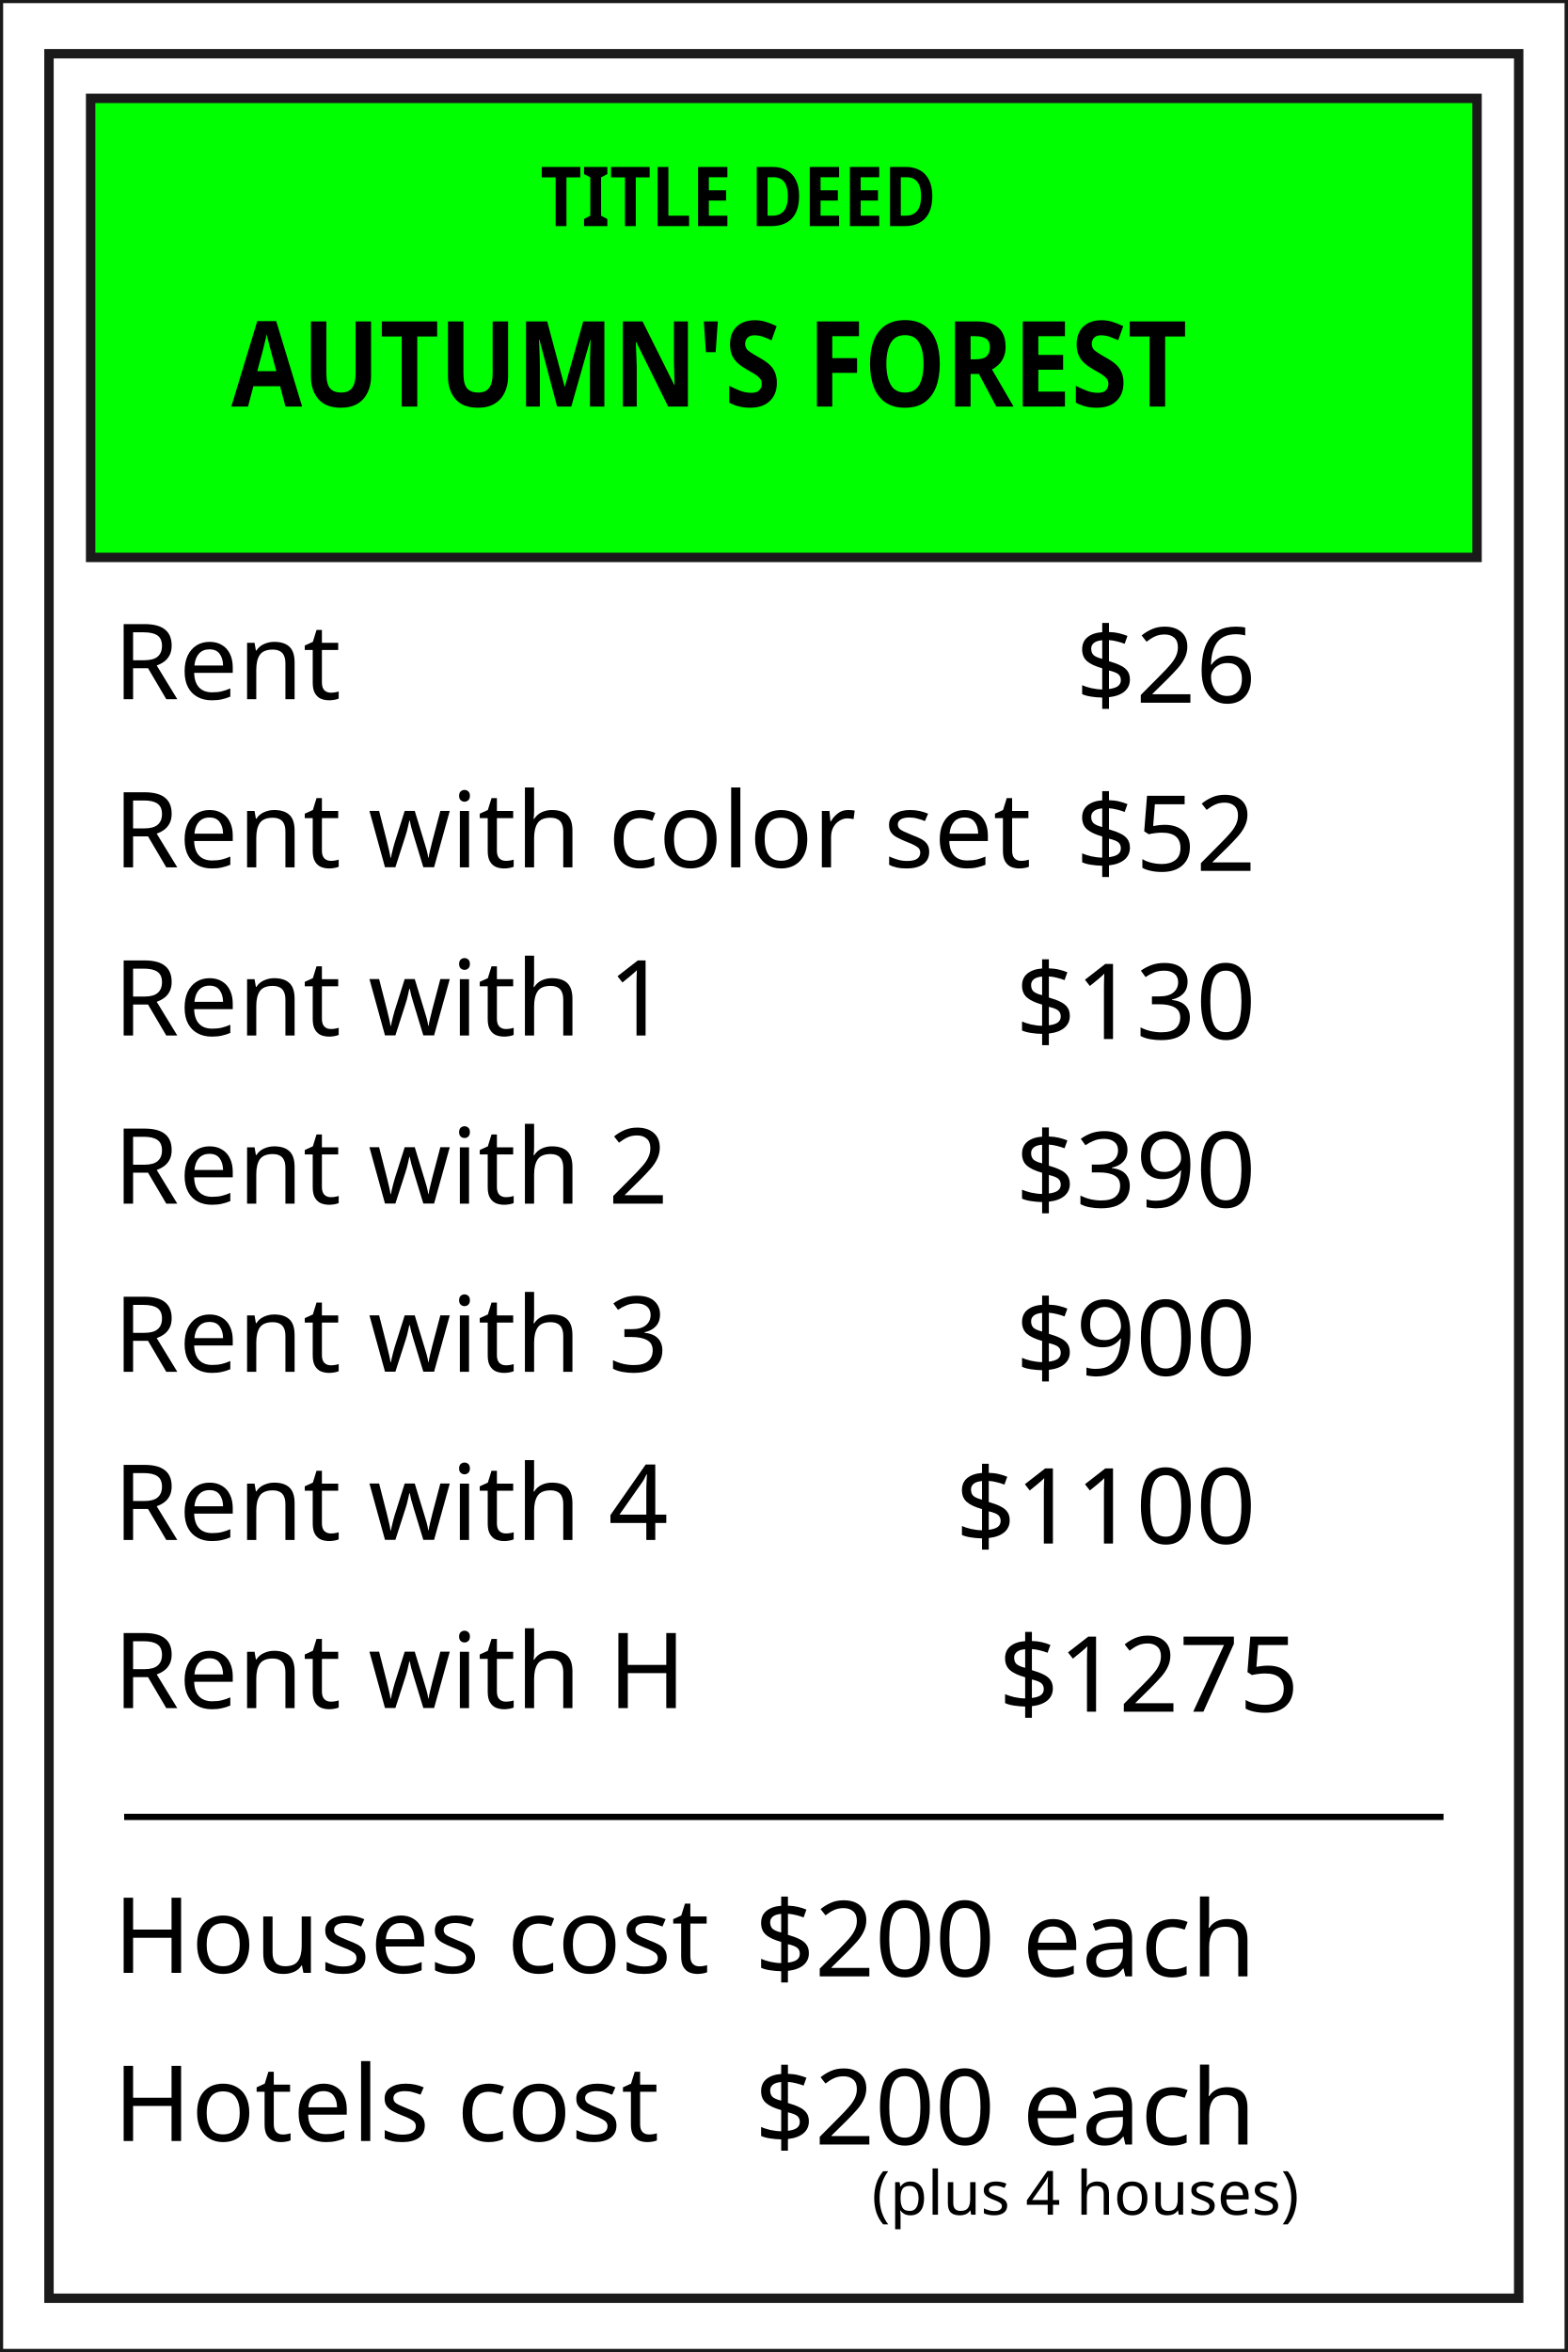
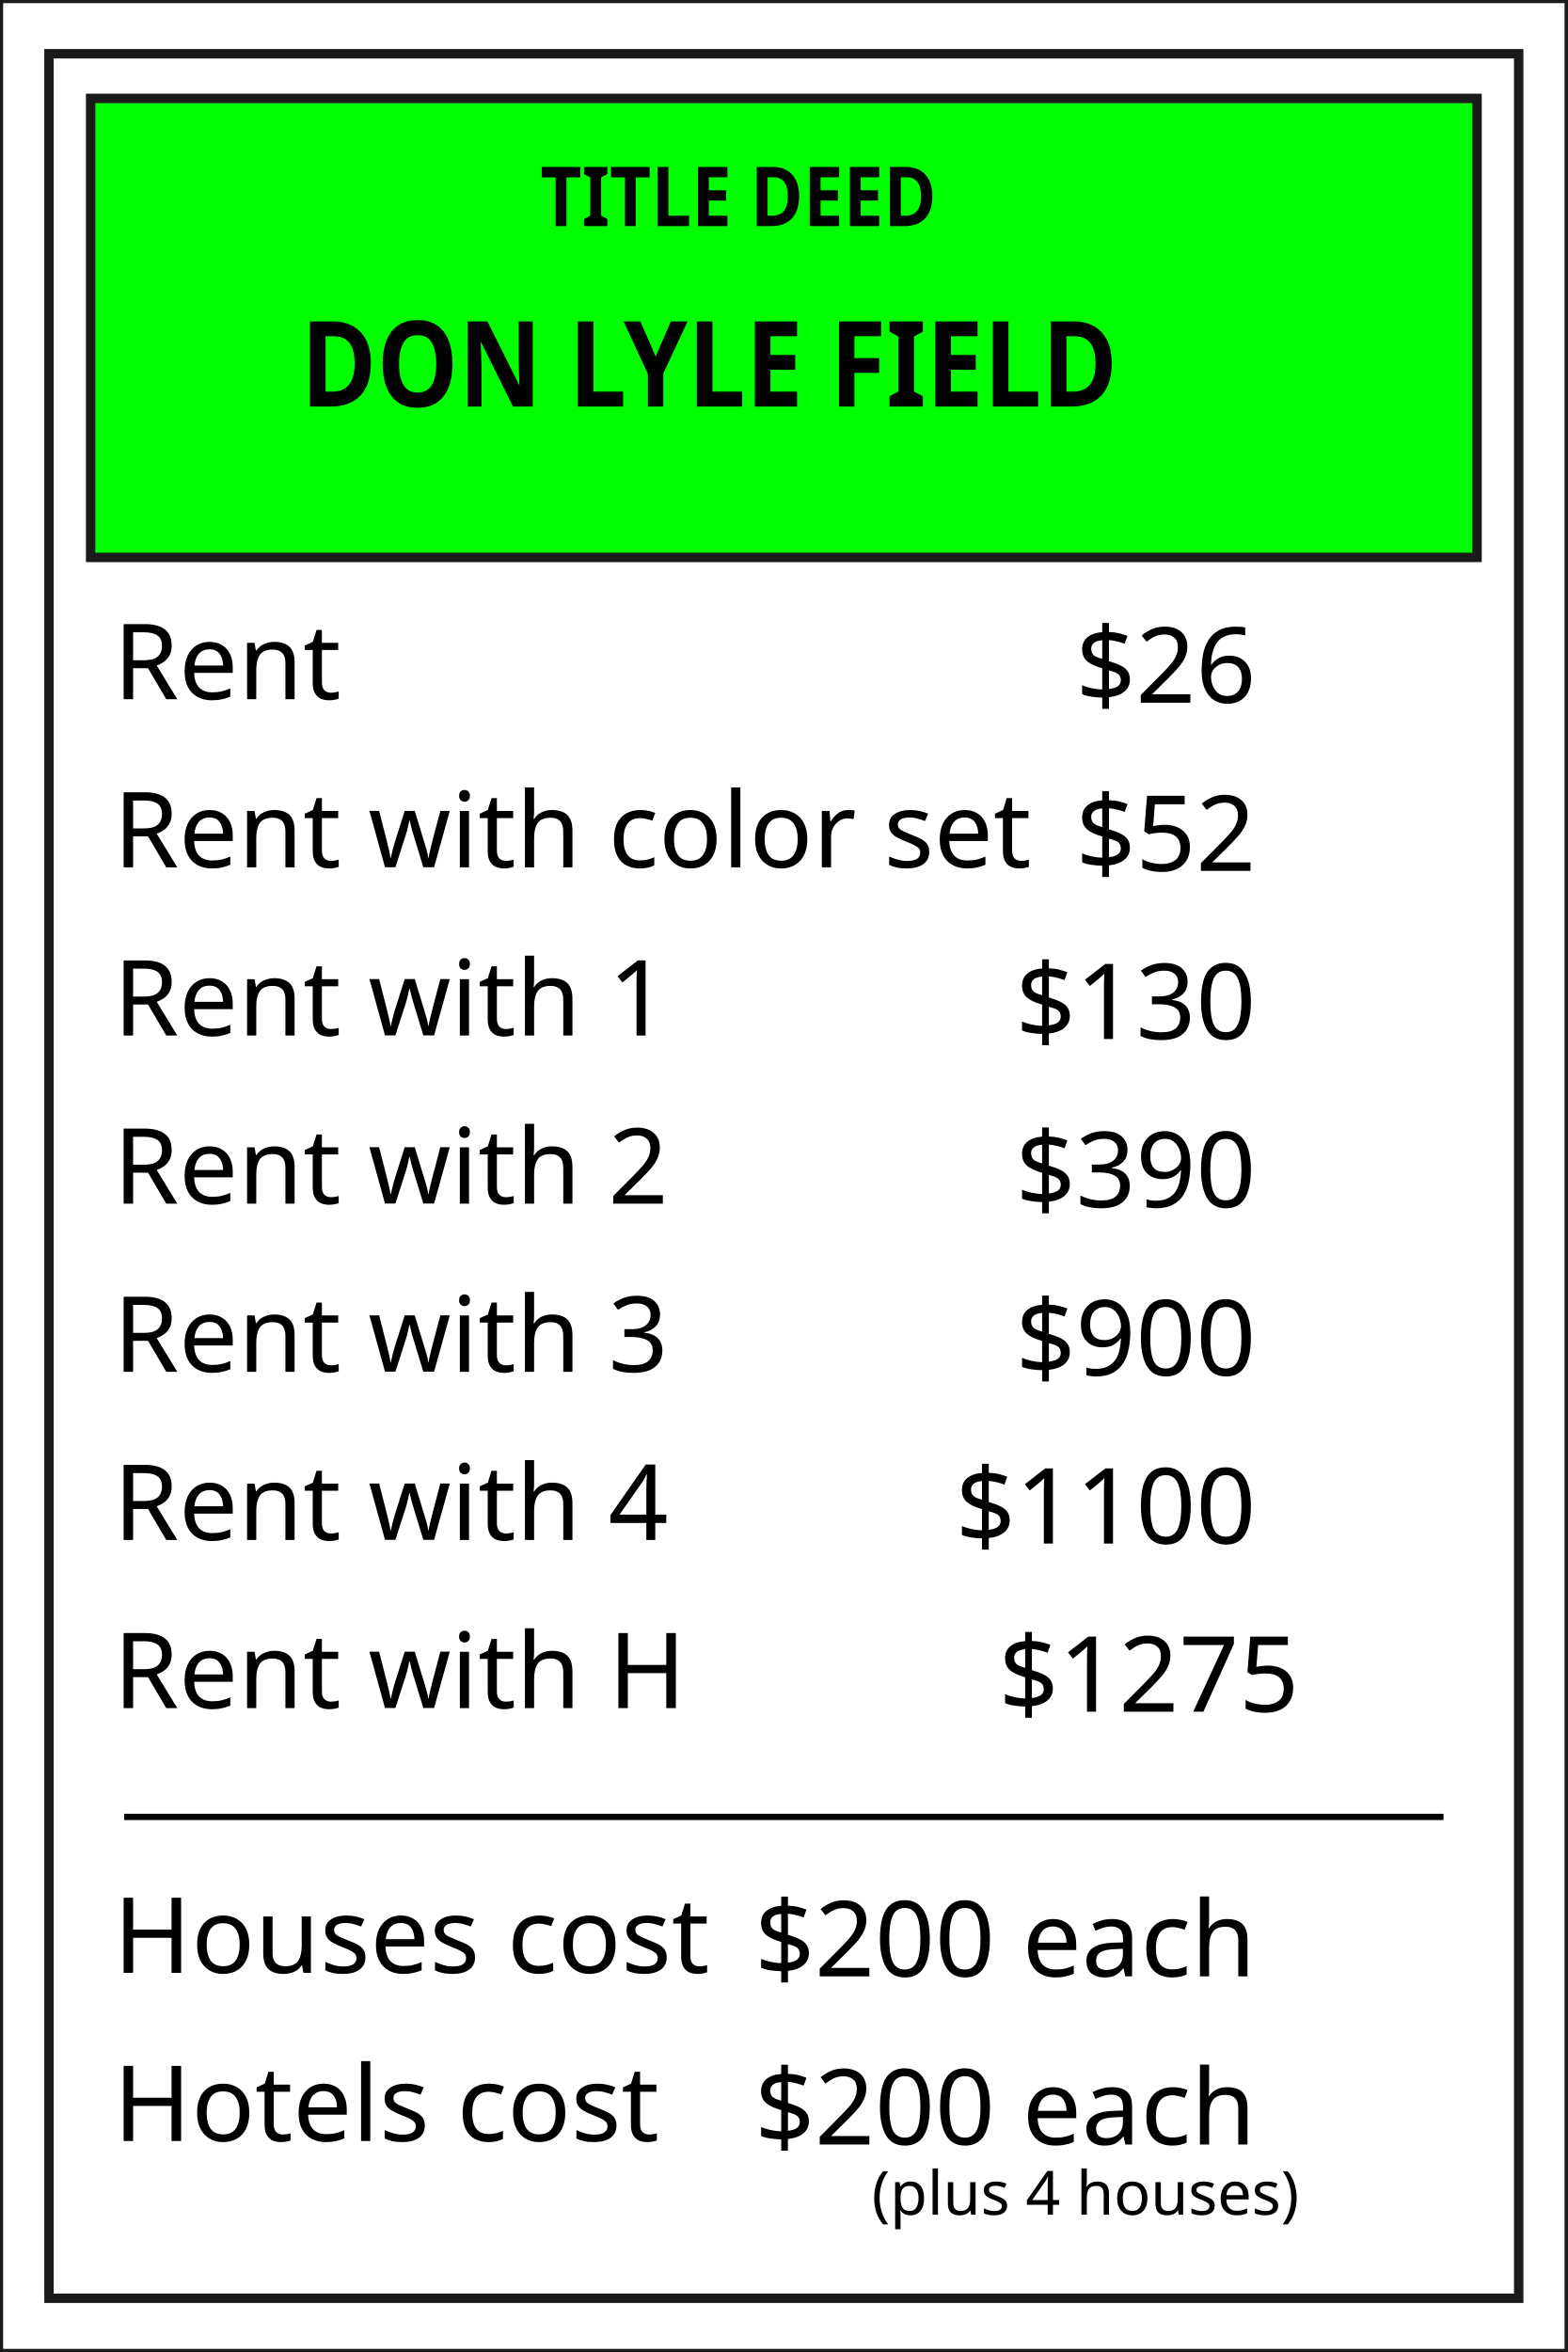
<svg xmlns="http://www.w3.org/2000/svg" width="200mm" height="300mm" viewBox="0 0 200 300" version="1.1" id="svg1">
  <defs id="defs1">
    <linearGradient id="swatch1">
      <stop style="stop-color:#ffff00;stop-opacity:1;" offset="0" id="stop1" />
    </linearGradient>
  </defs>
  <g id="layer1">
    <rect style="fill:#ffffff;stroke:#1a1a1a;stroke-width:0.8;paint-order:markers fill stroke" id="rect2" width="200" height="300" x="0" y="0" />
    <rect style="fill:none;stroke:#1a1a1a;stroke-width:1.2;stroke-dasharray:none;paint-order:stroke fill markers" id="rect1" width="187.501" height="286.291" x="6.249" y="6.854" />
    <rect style="fill:#00ff00;stroke:#1a1a1a;stroke-width:1.2;stroke-dasharray:none;paint-order:markers fill stroke;fill-opacity:1" id="rect1-3" width="176.875" height="58.551" x="11.562" y="12.548" />
    <g id="g17" transform="translate(0.9512508,3.604096)">
      <text xml:space="preserve" style="font-style:normal;font-weight:normal;font-size:10.583px;line-height:1.6;font-family:sans-serif;fill:#000000;fill-opacity:1;stroke:none;stroke-width:0.265" x="13.529" y="85.576" id="text1">
        <tspan id="tspan38" x="13.529" y="85.576" style="font-style:normal;font-variant:normal;font-weight:normal;font-stretch:normal;font-size:13.406px;line-height:1.6;font-family:Sans;-inkscape-font-specification:'Sans, Normal';font-variant-ligatures:normal;font-variant-caps:normal;font-variant-numeric:normal;font-variant-east-asian:normal">Rent</tspan>
        <tspan id="tspan39" x="13.529" y="107.025" style="font-style:normal;font-variant:normal;font-weight:normal;font-stretch:normal;font-size:13.406px;line-height:1.6;font-family:Sans;-inkscape-font-specification:'Sans, Normal';font-variant-ligatures:normal;font-variant-caps:normal;font-variant-numeric:normal;font-variant-east-asian:normal">Rent with color set</tspan>
        <tspan id="tspan40" x="13.529" y="128.474" style="font-style:normal;font-variant:normal;font-weight:normal;font-stretch:normal;font-size:13.406px;line-height:1.6;font-family:Sans;-inkscape-font-specification:'Sans, Normal';font-variant-ligatures:normal;font-variant-caps:normal;font-variant-numeric:normal;font-variant-east-asian:normal">Rent with 1</tspan>
        <tspan id="tspan41" x="13.529" y="149.923" style="font-style:normal;font-variant:normal;font-weight:normal;font-stretch:normal;font-size:13.406px;line-height:1.6;font-family:Sans;-inkscape-font-specification:'Sans, Normal';font-variant-ligatures:normal;font-variant-caps:normal;font-variant-numeric:normal;font-variant-east-asian:normal">Rent with 2</tspan>
        <tspan id="tspan42" x="13.529" y="171.372" style="font-style:normal;font-variant:normal;font-weight:normal;font-stretch:normal;font-size:13.406px;line-height:1.6;font-family:Sans;-inkscape-font-specification:'Sans, Normal';font-variant-ligatures:normal;font-variant-caps:normal;font-variant-numeric:normal;font-variant-east-asian:normal">Rent with 3</tspan>
        <tspan id="tspan43" x="13.529" y="192.821" style="font-style:normal;font-variant:normal;font-weight:normal;font-stretch:normal;font-size:13.406px;line-height:1.6;font-family:Sans;-inkscape-font-specification:'Sans, Normal';font-variant-ligatures:normal;font-variant-caps:normal;font-variant-numeric:normal;font-variant-east-asian:normal">Rent with 4</tspan>
        <tspan id="tspan44" x="13.529" y="214.27" style="font-style:normal;font-variant:normal;font-weight:normal;font-stretch:normal;font-size:13.406px;line-height:1.6;font-family:Sans;-inkscape-font-specification:'Sans, Normal';font-variant-ligatures:normal;font-variant-caps:normal;font-variant-numeric:normal;font-variant-east-asian:normal">Rent with H</tspan>
      </text>
      <text xml:space="preserve" style="font-style:normal;font-weight:normal;font-size:10.583px;line-height:1.6;font-family:sans-serif;text-align:end;text-anchor:end;fill:#000000;fill-opacity:1;stroke:none;stroke-width:0.265" x="184.047" y="86.026" id="text11">
        <tspan id="tspan11" style="font-style:normal;font-variant:normal;font-weight:normal;font-stretch:normal;font-size:13.406px;line-height:1.6;font-family:Sans;-inkscape-font-specification:'Sans, Normal';font-variant-ligatures:normal;font-variant-caps:normal;font-variant-numeric:normal;font-variant-east-asian:normal;text-align:end;text-anchor:end;stroke-width:0.265" x="184.047" y="86.026">$26</tspan>
        <tspan style="font-style:normal;font-variant:normal;font-weight:normal;font-stretch:normal;font-size:13.406px;line-height:1.6;font-family:Sans;-inkscape-font-specification:'Sans, Normal';font-variant-ligatures:normal;font-variant-caps:normal;font-variant-numeric:normal;font-variant-east-asian:normal;text-align:end;text-anchor:end;stroke-width:0.265" x="184.047" y="107.475" id="tspan12">$52</tspan>
        <tspan style="font-style:normal;font-variant:normal;font-weight:normal;font-stretch:normal;font-size:13.406px;line-height:1.6;font-family:Sans;-inkscape-font-specification:'Sans, Normal';font-variant-ligatures:normal;font-variant-caps:normal;font-variant-numeric:normal;font-variant-east-asian:normal;text-align:end;text-anchor:end;stroke-width:0.265" x="184.047" y="128.924" id="tspan13">$130</tspan>
        <tspan style="font-style:normal;font-variant:normal;font-weight:normal;font-stretch:normal;font-size:13.406px;line-height:1.6;font-family:Sans;-inkscape-font-specification:'Sans, Normal';font-variant-ligatures:normal;font-variant-caps:normal;font-variant-numeric:normal;font-variant-east-asian:normal;text-align:end;text-anchor:end;stroke-width:0.265" x="184.047" y="150.373" id="tspan14">$390</tspan>
        <tspan style="font-style:normal;font-variant:normal;font-weight:normal;font-stretch:normal;font-size:13.406px;line-height:1.6;font-family:Sans;-inkscape-font-specification:'Sans, Normal';font-variant-ligatures:normal;font-variant-caps:normal;font-variant-numeric:normal;font-variant-east-asian:normal;text-align:end;text-anchor:end;stroke-width:0.265" x="184.047" y="171.822" id="tspan15">$900</tspan>
        <tspan style="font-style:normal;font-variant:normal;font-weight:normal;font-stretch:normal;font-size:13.406px;line-height:1.6;font-family:Sans;-inkscape-font-specification:'Sans, Normal';font-variant-ligatures:normal;font-variant-caps:normal;font-variant-numeric:normal;font-variant-east-asian:normal;text-align:end;text-anchor:end;stroke-width:0.265" x="184.047" y="193.271" id="tspan16">$1100</tspan>
        <tspan style="font-style:normal;font-variant:normal;font-weight:normal;font-stretch:normal;font-size:13.406px;line-height:1.6;font-family:Sans;-inkscape-font-specification:'Sans, Normal';font-variant-ligatures:normal;font-variant-caps:normal;font-variant-numeric:normal;font-variant-east-asian:normal;text-align:end;text-anchor:end;stroke-width:0.265" x="184.047" y="214.72" id="tspan17">$1275</tspan>
      </text>
    </g>
    <g id="g17-3" transform="translate(0.9512508,166.0587)">
      <text xml:space="preserve" style="font-style:normal;font-variant:normal;font-weight:normal;font-stretch:normal;font-size:13.406px;line-height:1.6;font-family:sans-serif;-inkscape-font-specification:'sans-serif, Normal';font-variant-ligatures:normal;font-variant-caps:normal;font-variant-numeric:normal;font-variant-east-asian:normal;fill:#000000;fill-opacity:1;stroke:none;stroke-width:0.265" x="13.529" y="85.576" id="text1-8">
        <tspan id="tspan1-1" style="font-style:normal;font-variant:normal;font-weight:normal;font-stretch:normal;font-size:13.406px;line-height:1.6;font-family:sans-serif;-inkscape-font-specification:'sans-serif, Normal';font-variant-ligatures:normal;font-variant-caps:normal;font-variant-numeric:normal;font-variant-east-asian:normal;stroke-width:0.265" x="13.529" y="85.576">Houses cost</tspan>
        <tspan style="font-style:normal;font-variant:normal;font-weight:normal;font-stretch:normal;font-size:13.406px;line-height:1.6;font-family:sans-serif;-inkscape-font-specification:'sans-serif, Normal';font-variant-ligatures:normal;font-variant-caps:normal;font-variant-numeric:normal;font-variant-east-asian:normal;stroke-width:0.265" x="13.529" y="107.025" id="tspan8-4">Hotels cost</tspan>
      </text>
      <text xml:space="preserve" style="font-style:normal;font-weight:normal;font-size:10.583px;line-height:0;font-family:sans-serif;text-align:end;text-anchor:end;fill:#000000;fill-opacity:1;stroke:none;stroke-width:0.265" x="184.047" y="86.026" id="text11-9">
        <tspan style="font-style:normal;font-variant:normal;font-weight:normal;font-stretch:normal;font-size:13.406px;line-height:1.6;font-family:Sans;-inkscape-font-specification:'Sans, Normal';font-variant-ligatures:normal;font-variant-caps:normal;font-variant-numeric:normal;font-variant-east-asian:normal;text-align:end;text-anchor:end;stroke-width:0.265" id="tspan47" x="184.047" y="86.026">$200 each</tspan>
        <tspan style="font-style:normal;font-variant:normal;font-weight:normal;font-stretch:normal;font-size:13.406px;line-height:1.6;font-family:Sans;-inkscape-font-specification:'Sans, Normal';font-variant-ligatures:normal;font-variant-caps:normal;font-variant-numeric:normal;font-variant-east-asian:normal;text-align:end;text-anchor:end;stroke-width:0.265" id="tspan48" x="184.047" y="107.475">$200 each</tspan>
        <tspan style="font-size:7.761px;line-height:1.25;text-align:end;letter-spacing:0px;text-anchor:end;stroke-width:0.265" x="184.047" y="121.428" id="tspan23" dy="-5">(plus 4 houses)</tspan>
      </text>
    </g>
    <path style="fill:none;stroke:#000000;stroke-width:0.8;stroke-linecap:butt;stroke-linejoin:miter;stroke-dasharray:none;stroke-opacity:1" d="M 15.84,231.747 H 184.16" id="path23" />
    <text xml:space="preserve" style="font-style:normal;font-variant:normal;font-weight:normal;font-stretch:normal;font-size:9.834px;font-family:sans-serif;-inkscape-font-specification:'sans-serif, ';font-variant-ligatures:normal;font-variant-caps:normal;font-variant-numeric:normal;font-variant-east-asian:normal;fill:#000000;fill-opacity:1;stroke:none;stroke-width:0.246" x="107.771" y="26.802" id="text49" transform="scale(0.9291767,1.076222)">
      <tspan id="tspan49" style="font-style:normal;font-variant:normal;font-weight:bold;font-stretch:normal;font-size:9.834px;font-family:Sans;-inkscape-font-specification:'Sans, Bold';font-variant-ligatures:normal;font-variant-caps:normal;font-variant-numeric:normal;font-variant-east-asian:normal;text-align:center;text-anchor:middle;stroke-width:0.246" x="107.771" y="26.802">TITLE DEED</tspan>
    </text>
    <text xml:space="preserve" style="font-style:normal;font-weight:normal;font-size:14.111px;font-family:sans-serif;fill:#000000;fill-opacity:1;stroke:none;stroke-width:0.246" x="106.648" y="48.133" id="text50" transform="scale(0.9282208,1.07733)">
-       <tspan id="tspan50" style="font-weight:bold;font-size:14.111px;text-align:center;text-anchor:middle;stroke-width:0.246" x="106.648" y="48.133">AUTUMN'S FOREST</tspan>
+       <tspan id="tspan50" style="font-weight:bold;font-size:14.111px;text-align:center;text-anchor:middle;stroke-width:0.246" x="106.648" y="48.133">DON LYLE FIELD</tspan>
    </text>
  </g>
</svg>
